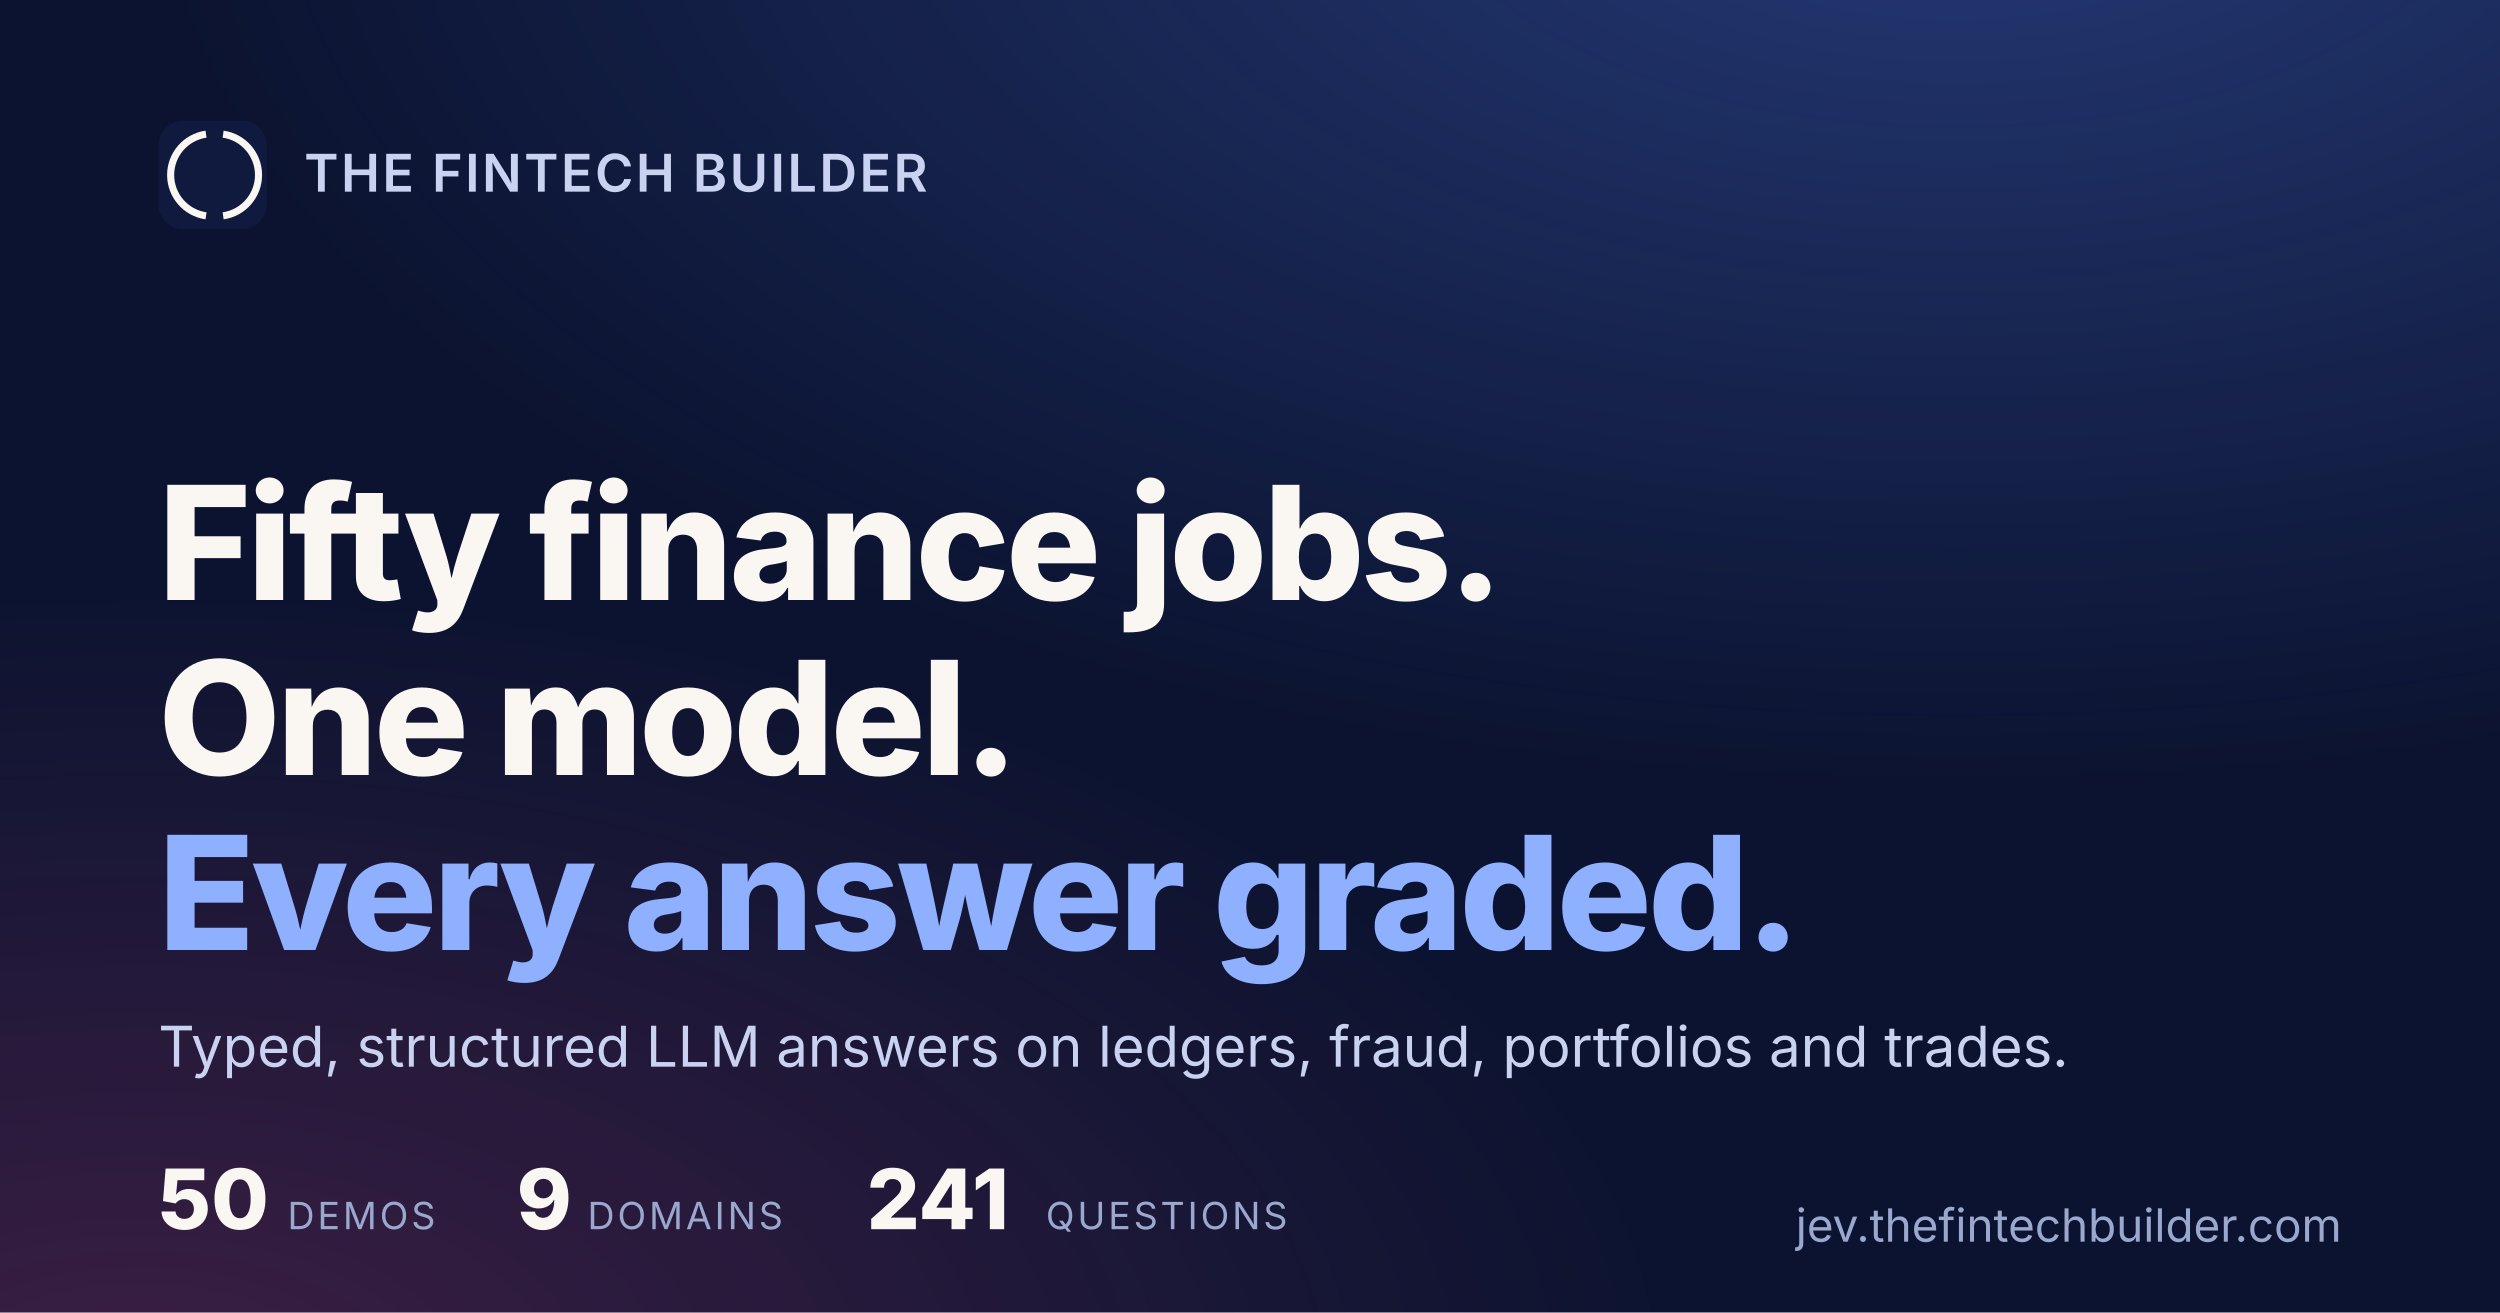
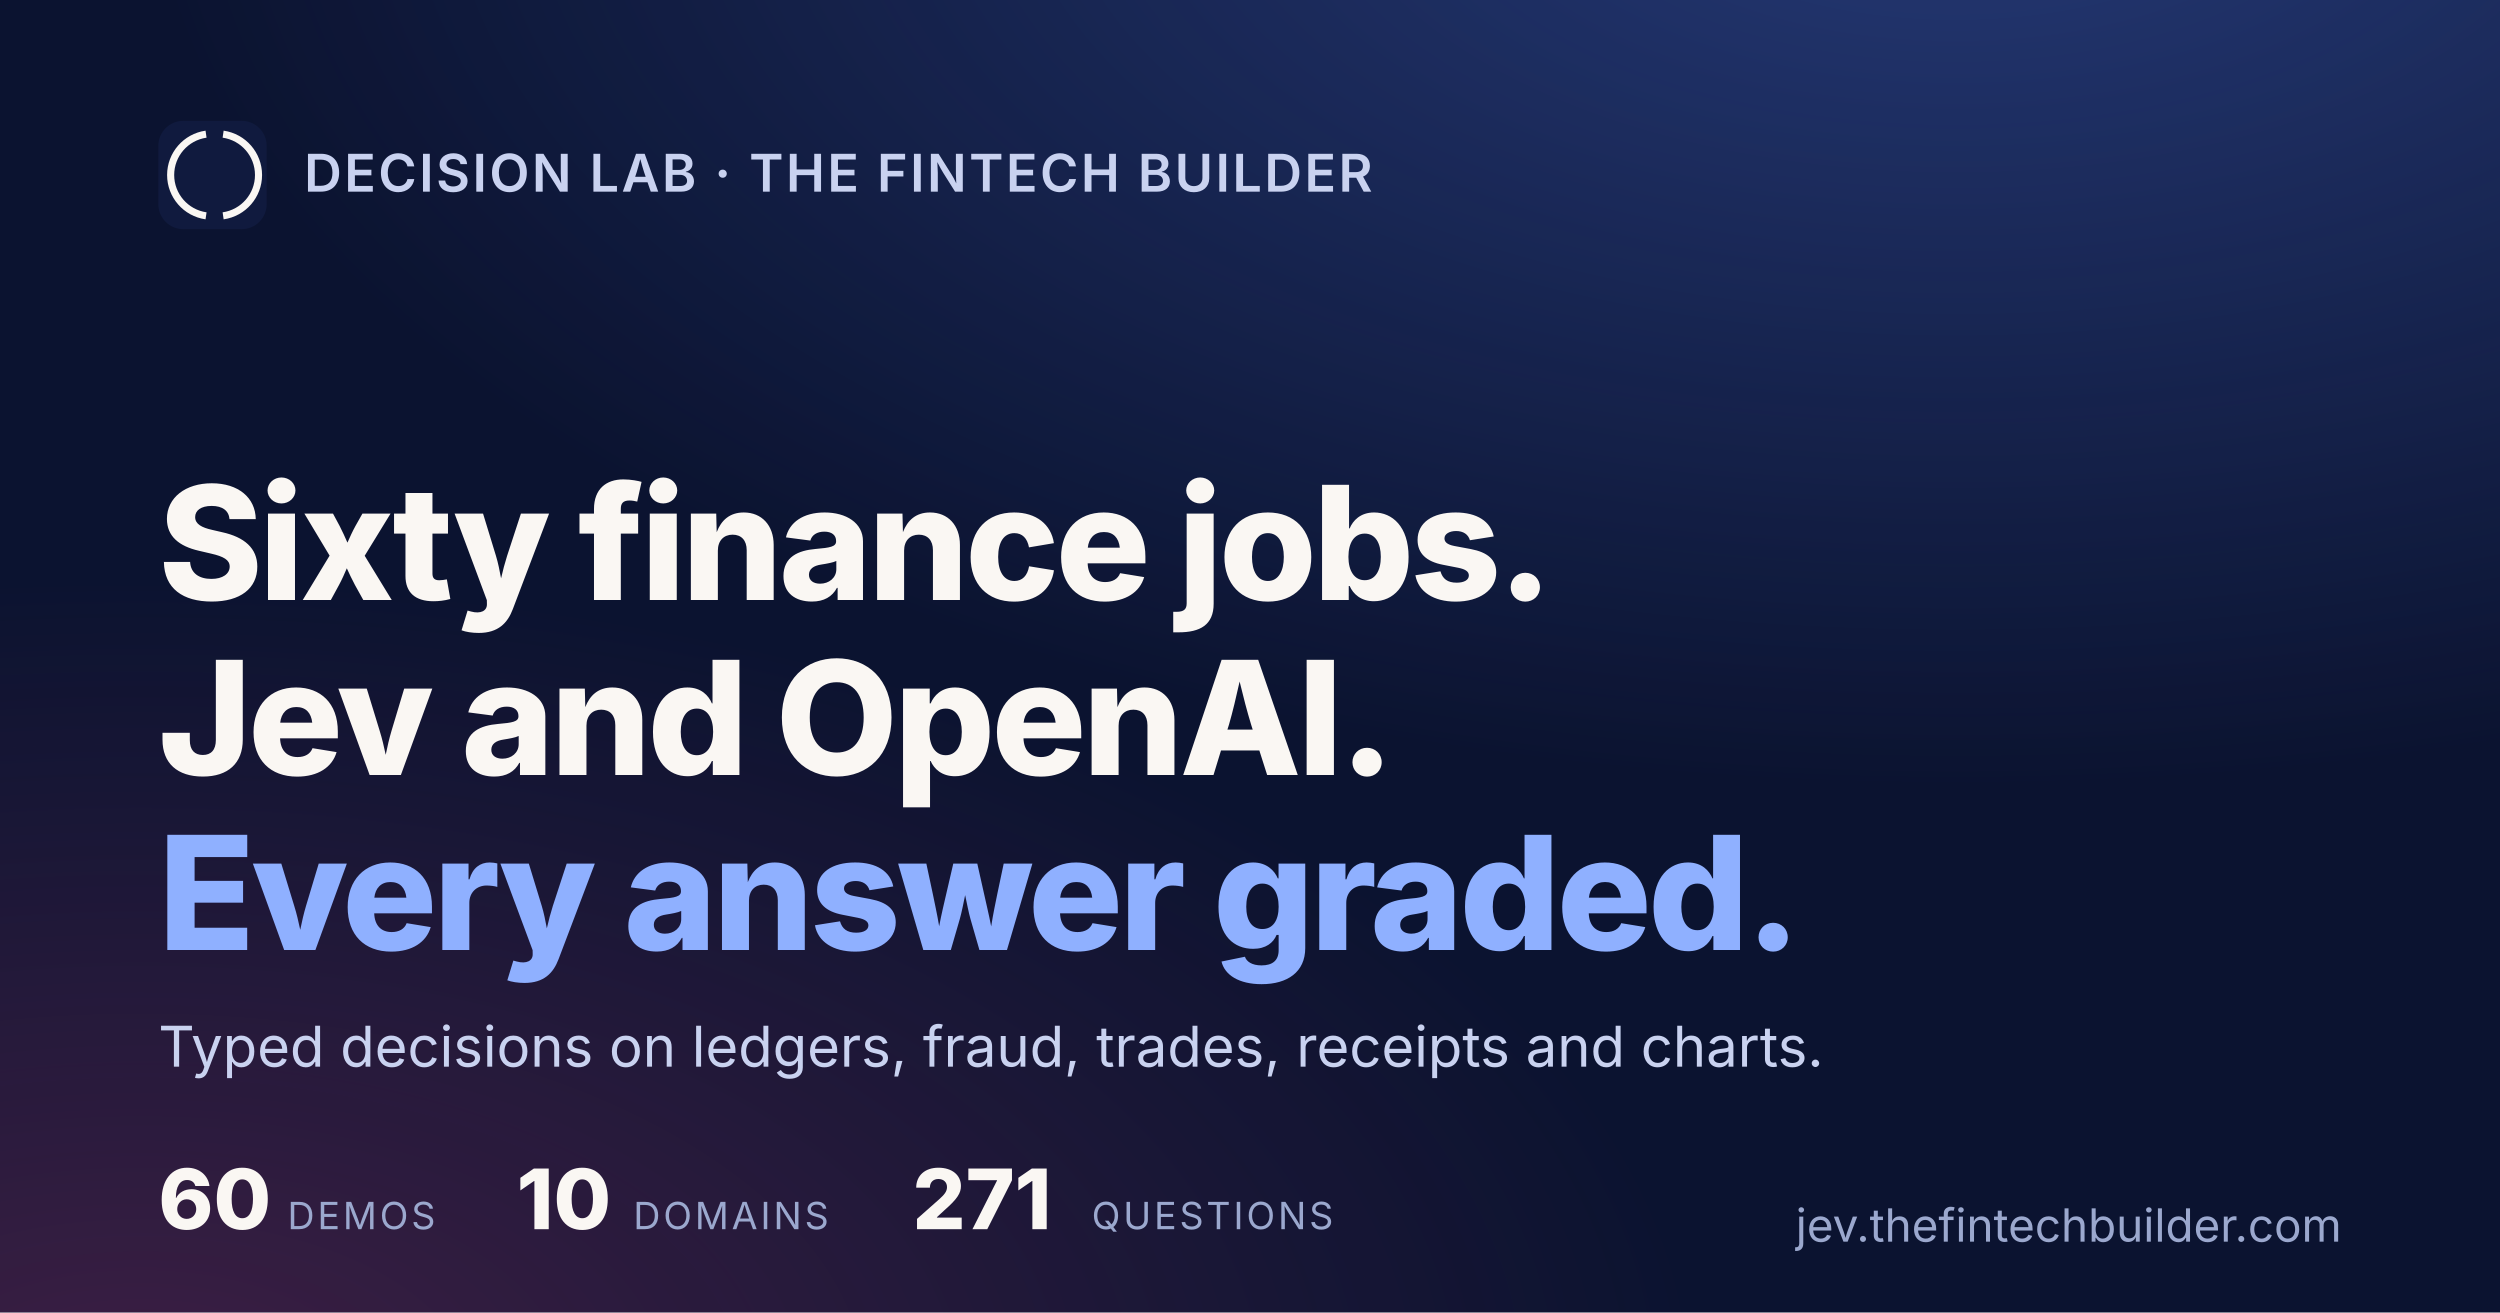
<svg xmlns="http://www.w3.org/2000/svg" width="1200" height="630" viewBox="0 0 1200 630" font-family="Segoe UI, Inter, system-ui, sans-serif">
  <defs>
    <radialGradient id="a" cx="78%" cy="-12%" r="72%">
      <stop offset="0%" stop-color="#5884FF" stop-opacity="0.34" />
      <stop offset="100%" stop-color="#5884FF" stop-opacity="0" />
    </radialGradient>
    <radialGradient id="b" cx="6%" cy="106%" r="62%">
      <stop offset="0%" stop-color="#E9488A" stop-opacity="0.22" />
      <stop offset="100%" stop-color="#E9488A" stop-opacity="0" />
    </radialGradient>
  </defs>
  <rect width="1200" height="630" fill="#0B1330" />
  <rect width="1200" height="630" fill="url(#a)" />
  <rect width="1200" height="630" fill="url(#b)" />
  <g transform="translate(76,58)">
    <rect width="52" height="52" rx="12" fill="#101A3E" />
    <g fill="none" stroke="#FAF7F3" stroke-width="3.4">
      <path d="M31.1,6.4 A19.8,19.8 0 0 1 31.1,45.6" />
      <path d="M22.9,45.6 A19.8,19.8 0 0 1 22.9,6.4" />
    </g>
-     <text x="70" y="34" fill="#C9D2F0" font-size="25" font-weight="600" letter-spacing="1.2">THE FINTECH BUILDER</text>
+     <text x="70" y="34" fill="#C9D2F0" font-size="25" font-weight="600" letter-spacing="1.2">DECISION LAB · THE FINTECH BUILDER</text>
  </g>
  <g fill="#FAF7F3" font-size="76" font-weight="800" letter-spacing="-1.8">
-     <text x="76" y="288">Fifty finance jobs.</text>
-     <text x="76" y="372">One model.</text>
+     <text x="76" y="288">Sixty finance jobs.</text>
+     <text x="76" y="372">Jev and OpenAI.</text>
    <text x="76" y="456" fill="#8FB0FF">Every answer graded.</text>
  </g>
-   <text x="76" y="512" fill="#C9D2F0" font-size="27">Typed, structured LLM answers on ledgers, fraud, portfolios and trades.</text>
+   <text x="76" y="512" fill="#C9D2F0" font-size="27">Typed decisions on ledgers, fraud, trades, receipts and charts.</text>
  <g transform="translate(76,556)">
-     <text x="0" y="34" fill="#FAF7F3" font-size="40" font-weight="800">50</text>
+     <text x="0" y="34" fill="#FAF7F3" font-size="40" font-weight="800">60</text>
    <text x="62" y="34" fill="#9BA8CE" font-size="18" letter-spacing="1.4">DEMOS</text>
-     <text x="172" y="34" fill="#FAF7F3" font-size="40" font-weight="800">9</text>
-     <text x="206" y="34" fill="#9BA8CE" font-size="18" letter-spacing="1.4">DOMAINS</text>
-     <text x="340" y="34" fill="#FAF7F3" font-size="40" font-weight="800">241</text>
-     <text x="426" y="34" fill="#9BA8CE" font-size="18" letter-spacing="1.4">QUESTIONS</text>
+     <text x="172" y="34" fill="#FAF7F3" font-size="40" font-weight="800">10</text>
+     <text x="228" y="34" fill="#9BA8CE" font-size="18" letter-spacing="1.4">DOMAINS</text>
+     <text x="362" y="34" fill="#FAF7F3" font-size="40" font-weight="800">271</text>
+     <text x="448" y="34" fill="#9BA8CE" font-size="18" letter-spacing="1.4">QUESTIONS</text>
  </g>
  <text x="1124" y="596" fill="#9BA8CE" font-size="22" text-anchor="end">jev.thefintechbuilder.com</text>
</svg>
